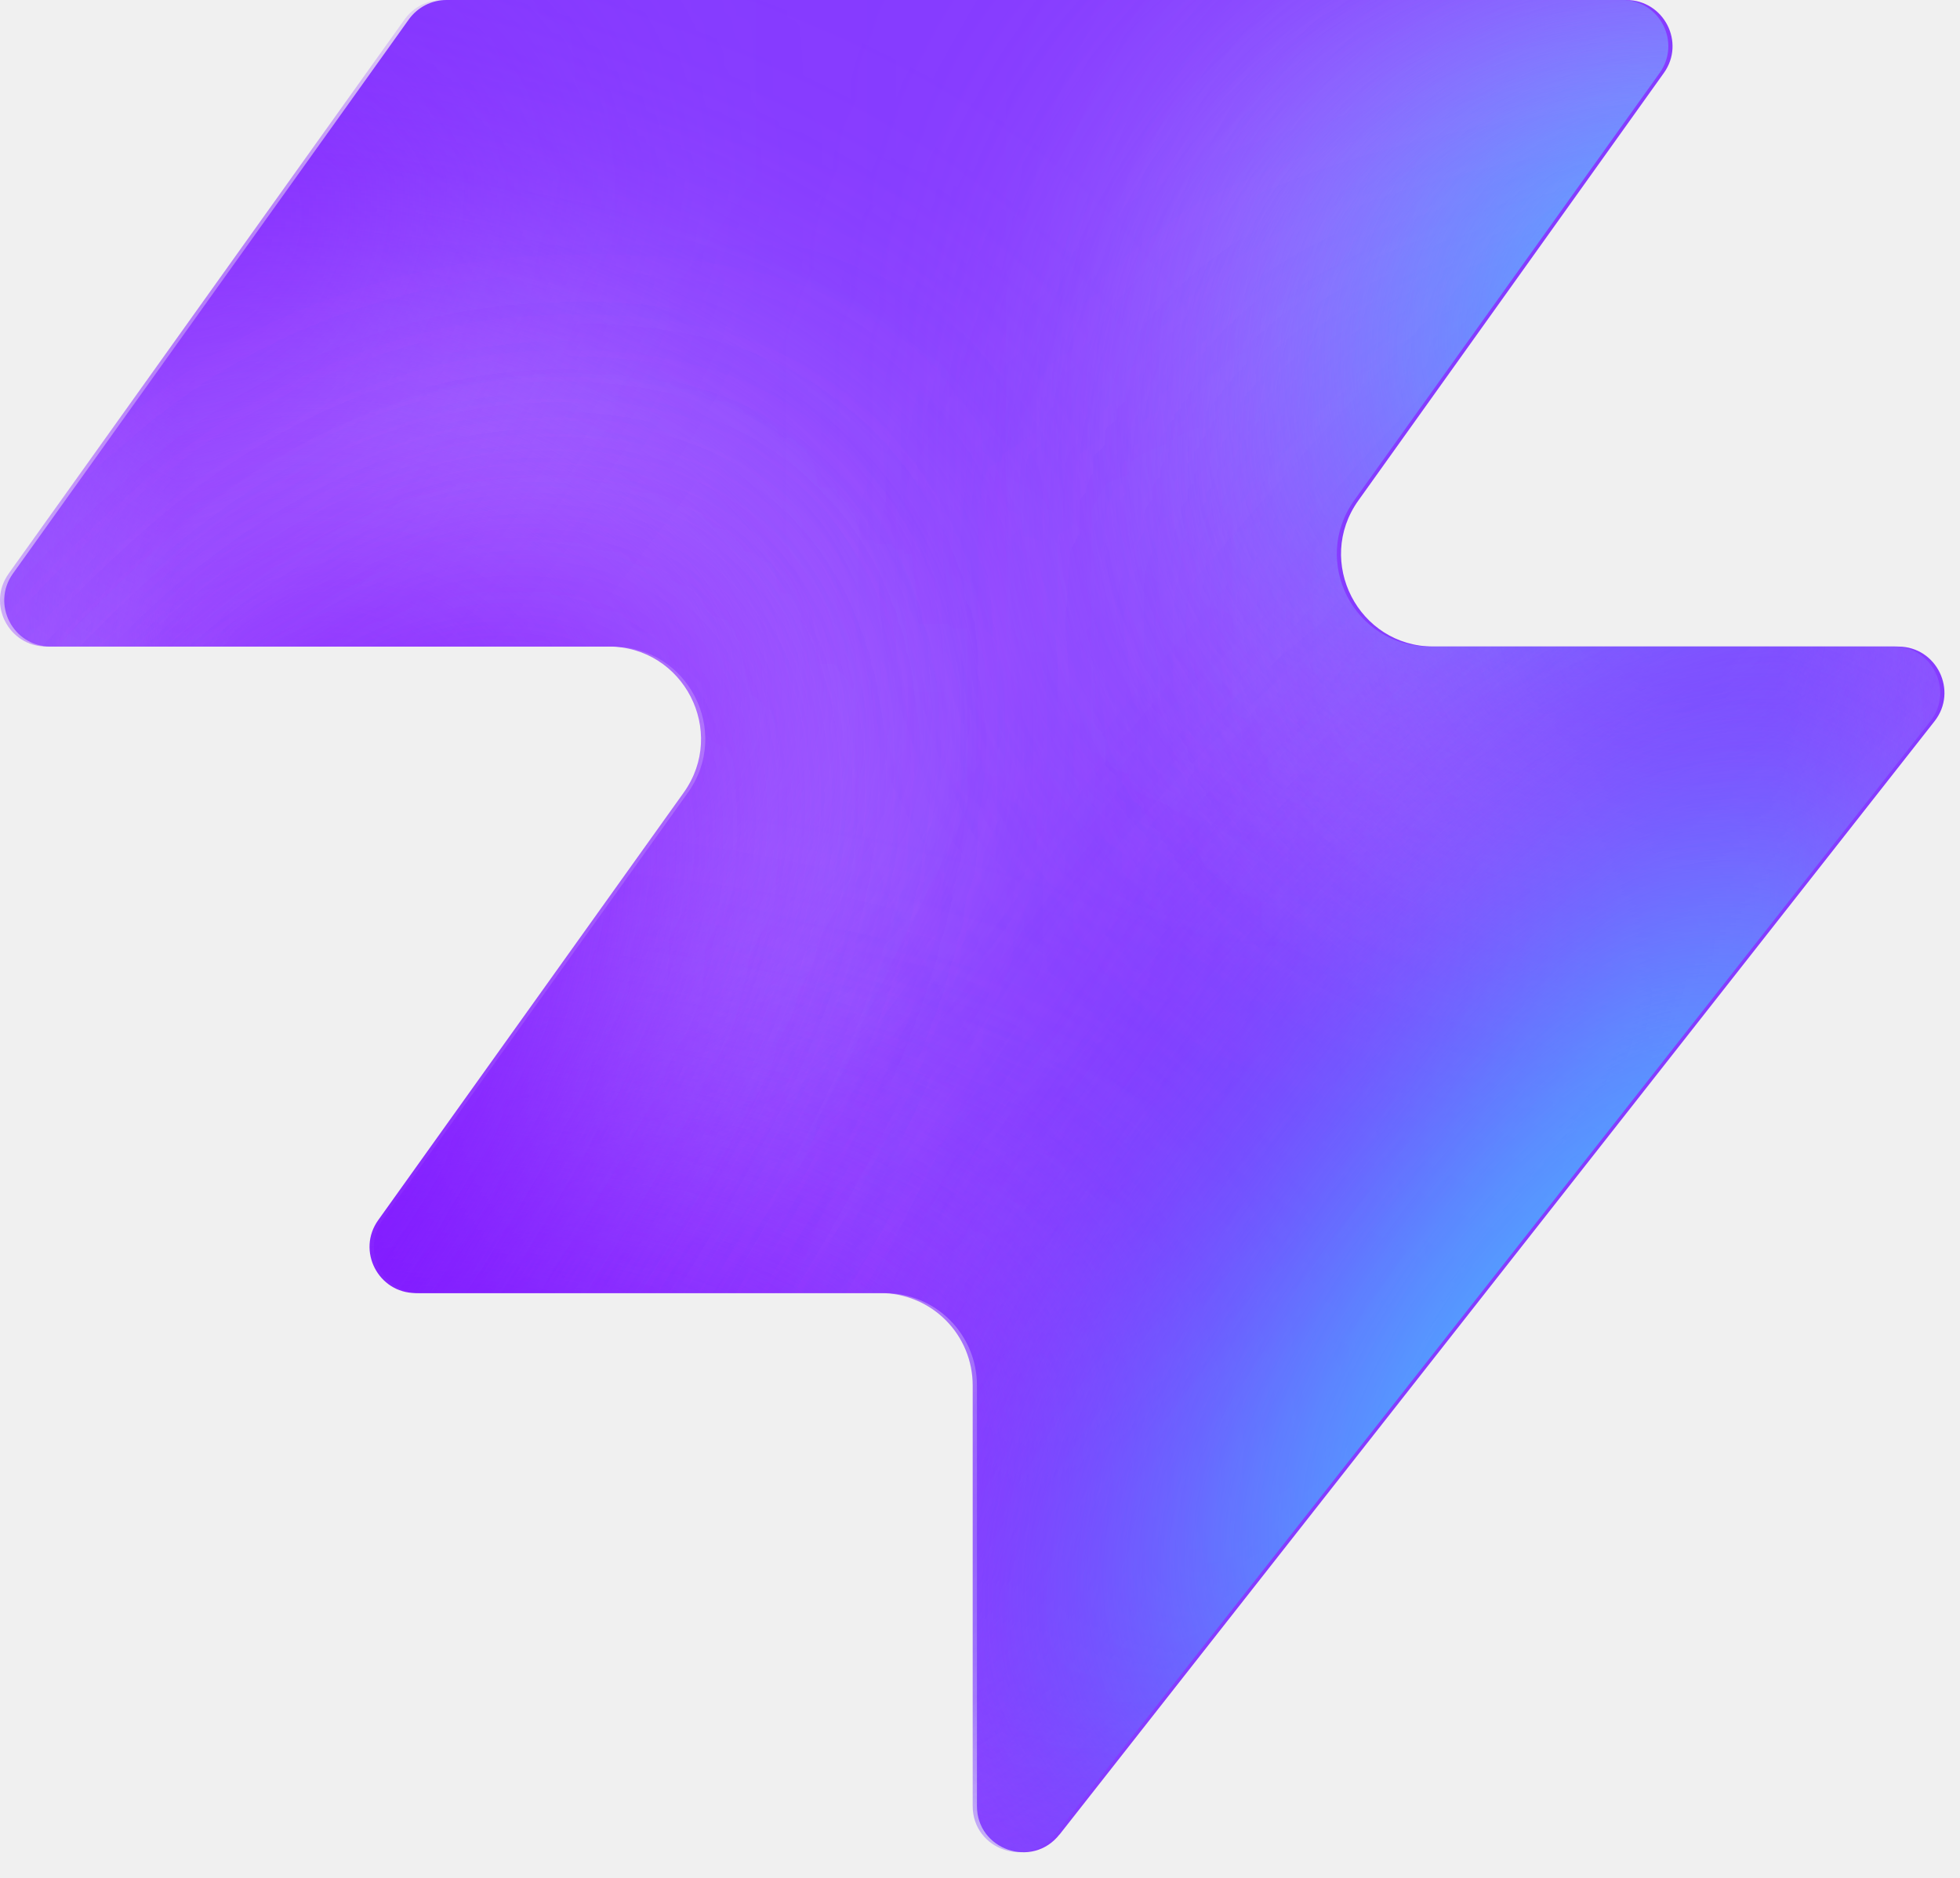
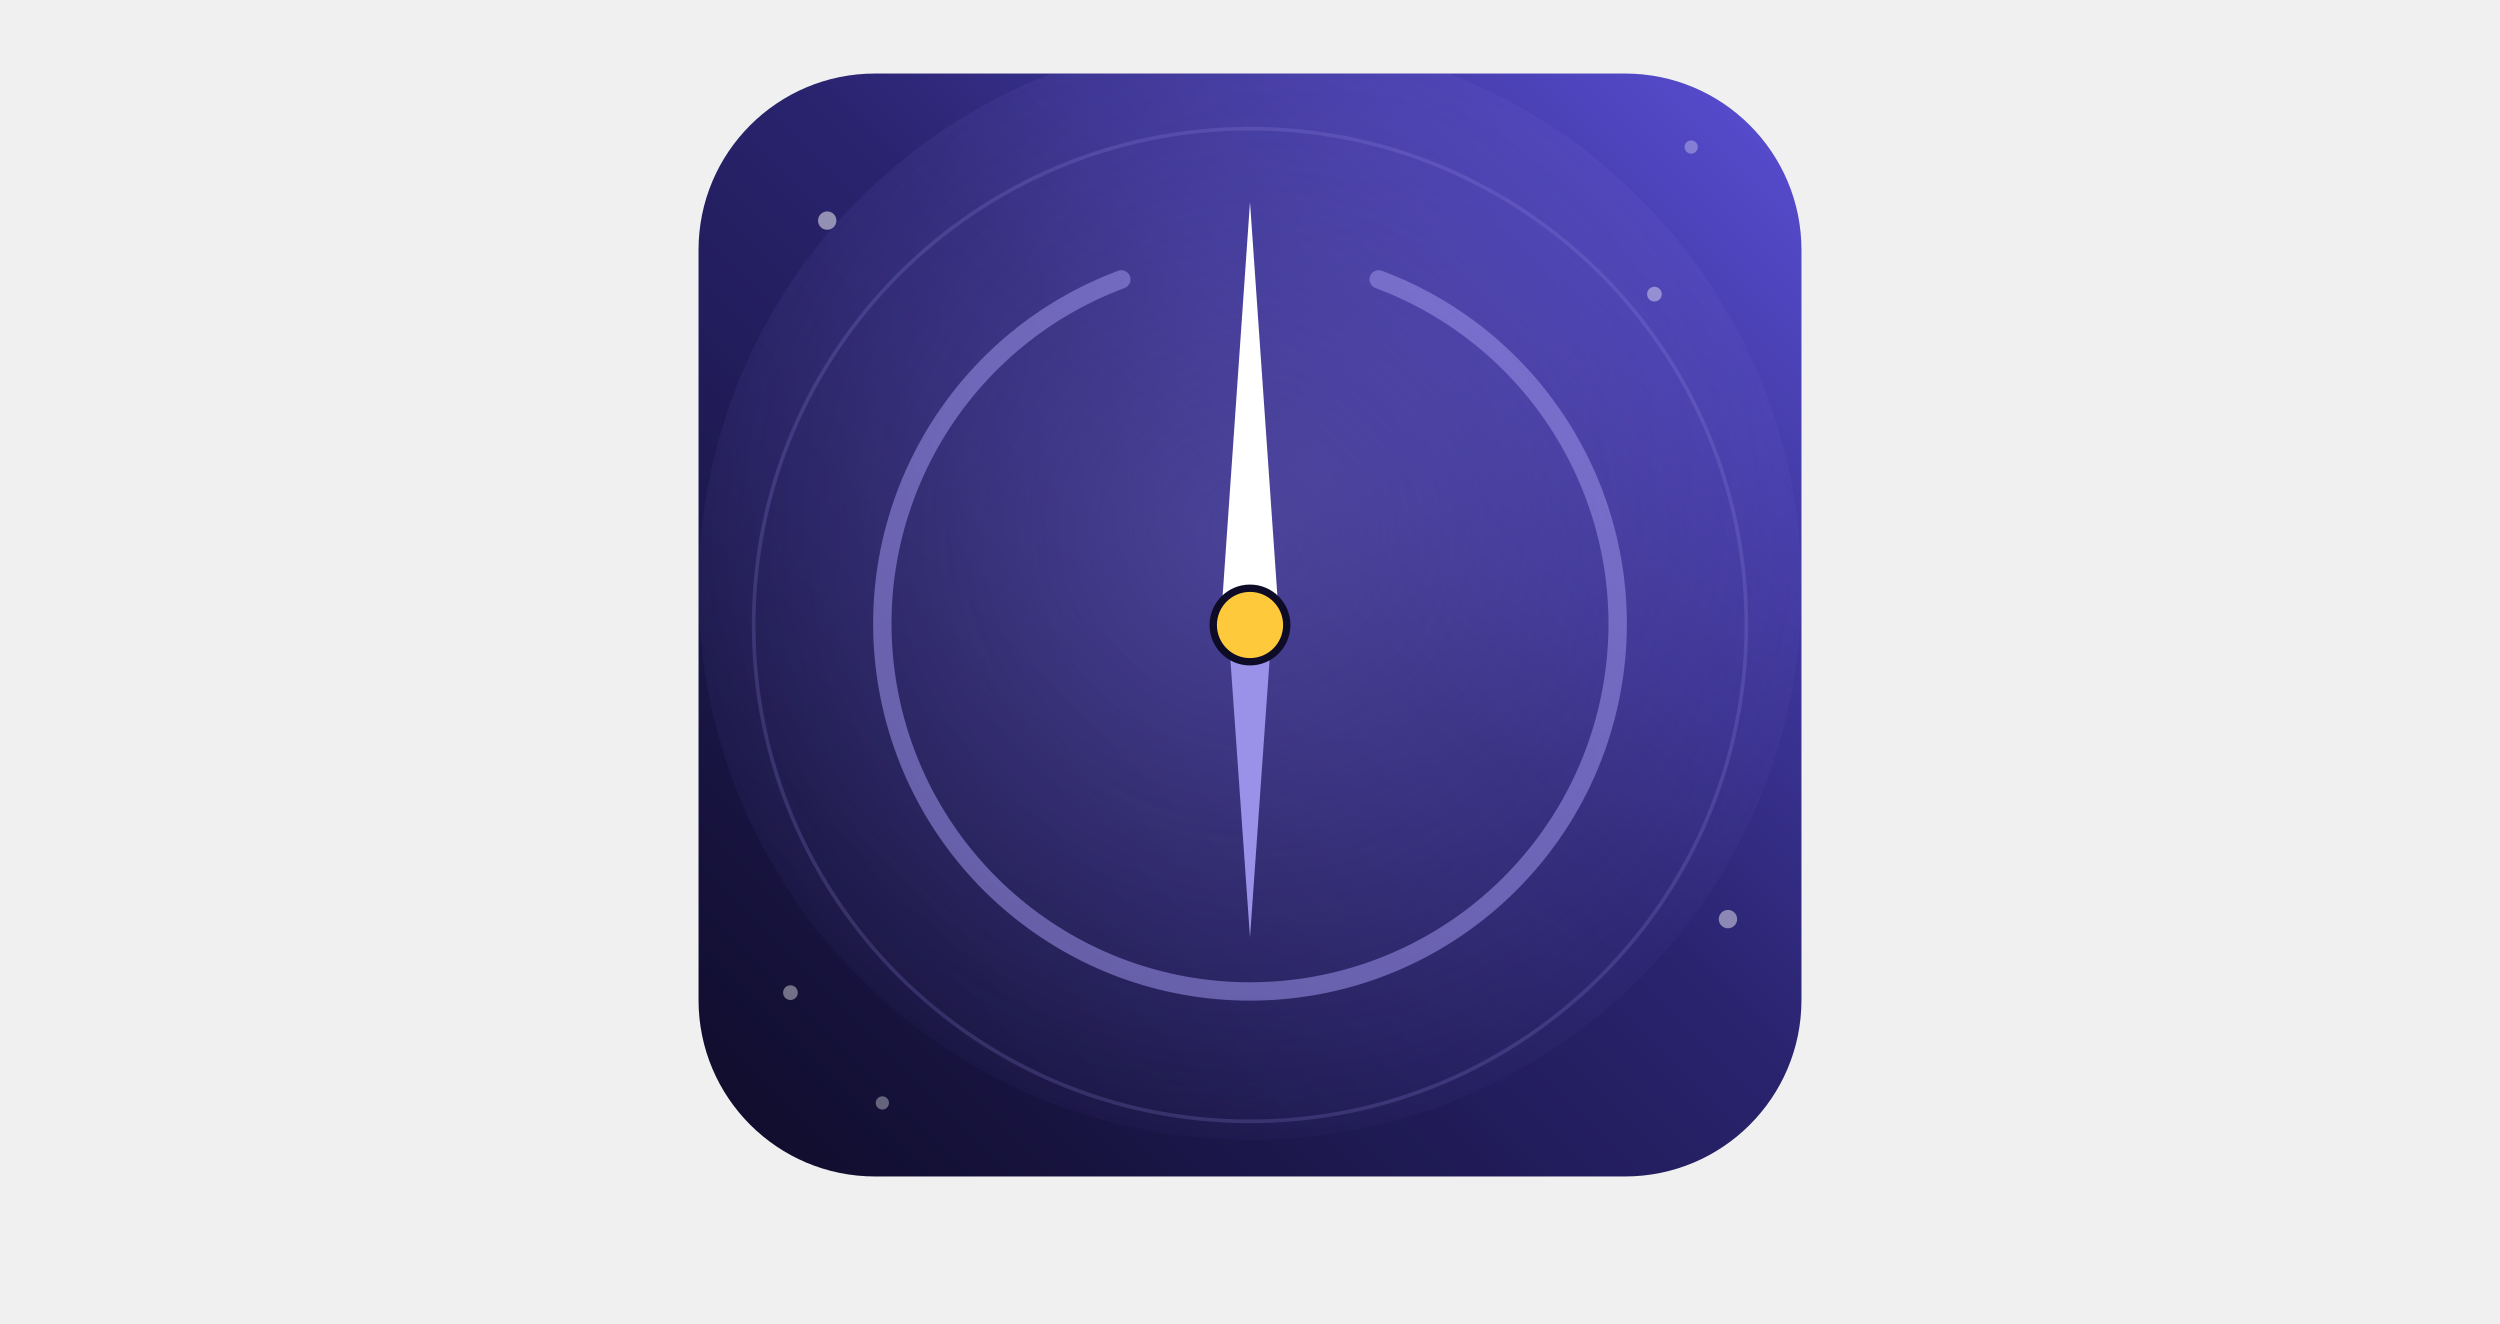
- <svg xmlns="http://www.w3.org/2000/svg" width="48" height="46" fill="none" viewBox="0 0 48 46">
-   <path fill="#863bff" d="M25.946 44.938c-.664.845-2.021.375-2.021-.698V33.937a2.26 2.26 0 0 0-2.262-2.262H10.287c-.92 0-1.456-1.04-.92-1.788l7.48-10.471c1.07-1.497 0-3.578-1.842-3.578H1.237c-.92 0-1.456-1.04-.92-1.788L10.013.474c.214-.297.556-.474.92-.474h28.894c.92 0 1.456 1.04.92 1.788l-7.48 10.471c-1.07 1.498 0 3.579 1.842 3.579h11.377c.943 0 1.473 1.088.89 1.83L25.947 44.94z" style="fill:#863bff;fill:color(display-p3 .525 .23 1);fill-opacity:1" />
-   <mask id="a" width="48" height="46" x="0" y="0" maskUnits="userSpaceOnUse" style="mask-type:alpha">
-     <path fill="#000" d="M25.842 44.938c-.664.844-2.021.375-2.021-.698V33.937a2.26 2.26 0 0 0-2.262-2.262H10.183c-.92 0-1.456-1.04-.92-1.788l7.48-10.471c1.07-1.498 0-3.579-1.842-3.579H1.133c-.92 0-1.456-1.04-.92-1.787L9.91.473c.214-.297.556-.474.92-.474h28.894c.92 0 1.456 1.04.92 1.788l-7.48 10.471c-1.07 1.498 0 3.578 1.842 3.578h11.377c.943 0 1.473 1.088.89 1.832L25.843 44.94z" style="fill:#000;fill-opacity:1" />
-   </mask>
-   <g mask="url(#a)">
-     <g filter="url(#b)">
-       <ellipse cx="5.508" cy="14.704" fill="#ede6ff" rx="5.508" ry="14.704" style="fill:#ede6ff;fill:color(display-p3 .927 .903 1);fill-opacity:1" transform="matrix(.00324 1 1 -.00324 -4.47 31.516)" />
-     </g>
-     <g filter="url(#c)">
-       <ellipse cx="10.399" cy="29.851" fill="#ede6ff" rx="10.399" ry="29.851" style="fill:#ede6ff;fill:color(display-p3 .927 .903 1);fill-opacity:1" transform="matrix(.00324 1 1 -.00324 -39.328 7.883)" />
-     </g>
-     <g filter="url(#d)">
-       <ellipse cx="5.508" cy="30.487" fill="#7e14ff" rx="5.508" ry="30.487" style="fill:#7e14ff;fill:color(display-p3 .492 .077 1);fill-opacity:1" transform="rotate(89.814 -25.913 -14.639)scale(1 -1)" />
-     </g>
-     <g filter="url(#e)">
-       <ellipse cx="5.508" cy="30.599" fill="#7e14ff" rx="5.508" ry="30.599" style="fill:#7e14ff;fill:color(display-p3 .492 .077 1);fill-opacity:1" transform="rotate(89.814 -32.644 -3.334)scale(1 -1)" />
-     </g>
-     <g filter="url(#f)">
-       <ellipse cx="5.508" cy="30.599" fill="#7e14ff" rx="5.508" ry="30.599" style="fill:#7e14ff;fill:color(display-p3 .492 .077 1);fill-opacity:1" transform="matrix(.00324 1 1 -.00324 -34.34 30.47)" />
-     </g>
-     <g filter="url(#g)">
-       <ellipse cx="14.072" cy="22.078" fill="#ede6ff" rx="14.072" ry="22.078" style="fill:#ede6ff;fill:color(display-p3 .927 .903 1);fill-opacity:1" transform="rotate(93.35 24.506 48.493)scale(-1 1)" />
-     </g>
-     <g filter="url(#h)">
-       <ellipse cx="3.47" cy="21.501" fill="#7e14ff" rx="3.47" ry="21.501" style="fill:#7e14ff;fill:color(display-p3 .492 .077 1);fill-opacity:1" transform="rotate(89.009 28.708 47.59)scale(-1 1)" />
-     </g>
-     <g filter="url(#i)">
-       <ellipse cx="3.47" cy="21.501" fill="#7e14ff" rx="3.47" ry="21.501" style="fill:#7e14ff;fill:color(display-p3 .492 .077 1);fill-opacity:1" transform="rotate(89.009 28.708 47.59)scale(-1 1)" />
-     </g>
-     <g filter="url(#j)">
-       <ellipse cx=".387" cy="8.972" fill="#7e14ff" rx="4.407" ry="29.108" style="fill:#7e14ff;fill:color(display-p3 .492 .077 1);fill-opacity:1" transform="rotate(39.51 .387 8.972)" />
-     </g>
-     <g filter="url(#k)">
-       <ellipse cx="47.523" cy="-6.092" fill="#7e14ff" rx="4.407" ry="29.108" style="fill:#7e14ff;fill:color(display-p3 .492 .077 1);fill-opacity:1" transform="rotate(37.892 47.523 -6.092)" />
-     </g>
-     <g filter="url(#l)">
-       <ellipse cx="41.412" cy="6.333" fill="#47bfff" rx="5.971" ry="9.665" style="fill:#47bfff;fill:color(display-p3 .28 .748 1);fill-opacity:1" transform="rotate(37.892 41.412 6.333)" />
-     </g>
-     <g filter="url(#m)">
-       <ellipse cx="-1.879" cy="38.332" fill="#7e14ff" rx="4.407" ry="29.108" style="fill:#7e14ff;fill:color(display-p3 .492 .077 1);fill-opacity:1" transform="rotate(37.892 -1.88 38.332)" />
-     </g>
-     <g filter="url(#n)">
-       <ellipse cx="-1.879" cy="38.332" fill="#7e14ff" rx="4.407" ry="29.108" style="fill:#7e14ff;fill:color(display-p3 .492 .077 1);fill-opacity:1" transform="rotate(37.892 -1.88 38.332)" />
-     </g>
-     <g filter="url(#o)">
-       <ellipse cx="35.651" cy="29.907" fill="#7e14ff" rx="4.407" ry="29.108" style="fill:#7e14ff;fill:color(display-p3 .492 .077 1);fill-opacity:1" transform="rotate(37.892 35.651 29.907)" />
-     </g>
-     <g filter="url(#p)">
-       <ellipse cx="38.418" cy="32.4" fill="#47bfff" rx="5.971" ry="15.297" style="fill:#47bfff;fill:color(display-p3 .28 .748 1);fill-opacity:1" transform="rotate(37.892 38.418 32.4)" />
-     </g>
+ <svg xmlns="http://www.w3.org/2000/svg" width="100%" viewBox="0 0 680 360" role="img" style="">
+   <defs>
+     <linearGradient id="bgTexture" x1="0" y1="1" x2="1" y2="0">
+       <stop offset="0%" stop-color="#0E0B27" />
+       <stop offset="55%" stop-color="#2A2470" />
+       <stop offset="100%" stop-color="#5A4FD6" />
+     </linearGradient>
+     <radialGradient id="glowTexture" cx="0.5" cy="0.45" r="0.6">
+       <stop offset="0%" stop-color="#8A7EE8" stop-opacity="0.35" />
+       <stop offset="100%" stop-color="#8A7EE8" stop-opacity="0" />
+     </radialGradient>
+     <clipPath id="clipTexture">
+       <rect x="190" y="20" width="300" height="300" rx="48" />
+     </clipPath>
+   </defs>
+   <rect x="190" y="20" width="300" height="300" rx="48" fill="url(#bgTexture)" style="stroke:none;color:rgb(0, 0, 0);stroke-width:1px;stroke-linecap:butt;stroke-linejoin:miter;opacity:1;font-family:&quot;Anthropic Sans&quot;, -apple-system, &quot;system-ui&quot;, &quot;Segoe UI&quot;, sans-serif;font-size:16px;font-weight:400;text-anchor:start;dominant-baseline:auto" />
+   <g clip-path="url(#clipTexture)" style="fill:rgb(0, 0, 0);stroke:none;color:rgb(0, 0, 0);stroke-width:1px;stroke-linecap:butt;stroke-linejoin:miter;opacity:1;font-family:&quot;Anthropic Sans&quot;, -apple-system, &quot;system-ui&quot;, &quot;Segoe UI&quot;, sans-serif;font-size:16px;font-weight:400;text-anchor:start;dominant-baseline:auto">
+     <circle cx="340" cy="160" r="150" fill="url(#glowTexture)" style="stroke:none;color:rgb(0, 0, 0);stroke-width:1px;stroke-linecap:butt;stroke-linejoin:miter;opacity:1;font-family:&quot;Anthropic Sans&quot;, -apple-system, &quot;system-ui&quot;, &quot;Segoe UI&quot;, sans-serif;font-size:16px;font-weight:400;text-anchor:start;dominant-baseline:auto" />
+     <circle cx="225" cy="60" r="2.5" fill="#FFFFFF" opacity="0.5" style="fill:rgb(255, 255, 255);stroke:none;color:rgb(0, 0, 0);stroke-width:1px;stroke-linecap:butt;stroke-linejoin:miter;opacity:0.5;font-family:&quot;Anthropic Sans&quot;, -apple-system, &quot;system-ui&quot;, &quot;Segoe UI&quot;, sans-serif;font-size:16px;font-weight:400;text-anchor:start;dominant-baseline:auto" />
+     <circle cx="450" cy="80" r="2" fill="#FFFFFF" opacity="0.4" style="fill:rgb(255, 255, 255);stroke:none;color:rgb(0, 0, 0);stroke-width:1px;stroke-linecap:butt;stroke-linejoin:miter;opacity:0.4;font-family:&quot;Anthropic Sans&quot;, -apple-system, &quot;system-ui&quot;, &quot;Segoe UI&quot;, sans-serif;font-size:16px;font-weight:400;text-anchor:start;dominant-baseline:auto" />
+     <circle cx="470" cy="250" r="2.5" fill="#FFFFFF" opacity="0.45" style="fill:rgb(255, 255, 255);stroke:none;color:rgb(0, 0, 0);stroke-width:1px;stroke-linecap:butt;stroke-linejoin:miter;opacity:0.45;font-family:&quot;Anthropic Sans&quot;, -apple-system, &quot;system-ui&quot;, &quot;Segoe UI&quot;, sans-serif;font-size:16px;font-weight:400;text-anchor:start;dominant-baseline:auto" />
+     <circle cx="215" cy="270" r="2" fill="#FFFFFF" opacity="0.4" style="fill:rgb(255, 255, 255);stroke:none;color:rgb(0, 0, 0);stroke-width:1px;stroke-linecap:butt;stroke-linejoin:miter;opacity:0.4;font-family:&quot;Anthropic Sans&quot;, -apple-system, &quot;system-ui&quot;, &quot;Segoe UI&quot;, sans-serif;font-size:16px;font-weight:400;text-anchor:start;dominant-baseline:auto" />
+     <circle cx="240" cy="300" r="1.8" fill="#FFFFFF" opacity="0.35" style="fill:rgb(255, 255, 255);stroke:none;color:rgb(0, 0, 0);stroke-width:1px;stroke-linecap:butt;stroke-linejoin:miter;opacity:0.35;font-family:&quot;Anthropic Sans&quot;, -apple-system, &quot;system-ui&quot;, &quot;Segoe UI&quot;, sans-serif;font-size:16px;font-weight:400;text-anchor:start;dominant-baseline:auto" />
+     <circle cx="460" cy="40" r="1.8" fill="#FFFFFF" opacity="0.3" style="fill:rgb(255, 255, 255);stroke:none;color:rgb(0, 0, 0);stroke-width:1px;stroke-linecap:butt;stroke-linejoin:miter;opacity:0.3;font-family:&quot;Anthropic Sans&quot;, -apple-system, &quot;system-ui&quot;, &quot;Segoe UI&quot;, sans-serif;font-size:16px;font-weight:400;text-anchor:start;dominant-baseline:auto" />
+     <circle cx="340" cy="170" r="135" fill="none" stroke="#9A92E8" stroke-width="1" opacity="0.2" style="fill:none;stroke:rgb(154, 146, 232);color:rgb(0, 0, 0);stroke-width:1px;stroke-linecap:butt;stroke-linejoin:miter;opacity:0.2;font-family:&quot;Anthropic Sans&quot;, -apple-system, &quot;system-ui&quot;, &quot;Segoe UI&quot;, sans-serif;font-size:16px;font-weight:400;text-anchor:start;dominant-baseline:auto" />
  </g>
-   <defs>
-     <filter id="b" width="60.045" height="41.654" x="-19.77" y="16.149" color-interpolation-filters="sRGB" filterUnits="userSpaceOnUse">
-       <feFlood flood-opacity="0" result="BackgroundImageFix" />
-       <feBlend in="SourceGraphic" in2="BackgroundImageFix" result="shape" />
-       <feGaussianBlur result="effect1_foregroundBlur_2002_17158" stdDeviation="7.659" />
-     </filter>
-     <filter id="c" width="90.34" height="51.437" x="-54.613" y="-7.533" color-interpolation-filters="sRGB" filterUnits="userSpaceOnUse">
-       <feFlood flood-opacity="0" result="BackgroundImageFix" />
-       <feBlend in="SourceGraphic" in2="BackgroundImageFix" result="shape" />
-       <feGaussianBlur result="effect1_foregroundBlur_2002_17158" stdDeviation="7.659" />
-     </filter>
-     <filter id="d" width="79.355" height="29.4" x="-49.64" y="2.03" color-interpolation-filters="sRGB" filterUnits="userSpaceOnUse">
-       <feFlood flood-opacity="0" result="BackgroundImageFix" />
-       <feBlend in="SourceGraphic" in2="BackgroundImageFix" result="shape" />
-       <feGaussianBlur result="effect1_foregroundBlur_2002_17158" stdDeviation="4.596" />
-     </filter>
-     <filter id="e" width="79.579" height="29.4" x="-45.045" y="20.029" color-interpolation-filters="sRGB" filterUnits="userSpaceOnUse">
-       <feFlood flood-opacity="0" result="BackgroundImageFix" />
-       <feBlend in="SourceGraphic" in2="BackgroundImageFix" result="shape" />
-       <feGaussianBlur result="effect1_foregroundBlur_2002_17158" stdDeviation="4.596" />
-     </filter>
-     <filter id="f" width="79.579" height="29.4" x="-43.513" y="21.178" color-interpolation-filters="sRGB" filterUnits="userSpaceOnUse">
-       <feFlood flood-opacity="0" result="BackgroundImageFix" />
-       <feBlend in="SourceGraphic" in2="BackgroundImageFix" result="shape" />
-       <feGaussianBlur result="effect1_foregroundBlur_2002_17158" stdDeviation="4.596" />
-     </filter>
-     <filter id="g" width="74.749" height="58.852" x="15.756" y="-17.901" color-interpolation-filters="sRGB" filterUnits="userSpaceOnUse">
-       <feFlood flood-opacity="0" result="BackgroundImageFix" />
-       <feBlend in="SourceGraphic" in2="BackgroundImageFix" result="shape" />
-       <feGaussianBlur result="effect1_foregroundBlur_2002_17158" stdDeviation="7.659" />
-     </filter>
-     <filter id="h" width="61.377" height="25.362" x="23.548" y="2.284" color-interpolation-filters="sRGB" filterUnits="userSpaceOnUse">
-       <feFlood flood-opacity="0" result="BackgroundImageFix" />
-       <feBlend in="SourceGraphic" in2="BackgroundImageFix" result="shape" />
-       <feGaussianBlur result="effect1_foregroundBlur_2002_17158" stdDeviation="4.596" />
-     </filter>
-     <filter id="i" width="61.377" height="25.362" x="23.548" y="2.284" color-interpolation-filters="sRGB" filterUnits="userSpaceOnUse">
-       <feFlood flood-opacity="0" result="BackgroundImageFix" />
-       <feBlend in="SourceGraphic" in2="BackgroundImageFix" result="shape" />
-       <feGaussianBlur result="effect1_foregroundBlur_2002_17158" stdDeviation="4.596" />
-     </filter>
-     <filter id="j" width="56.045" height="63.649" x="-27.636" y="-22.853" color-interpolation-filters="sRGB" filterUnits="userSpaceOnUse">
-       <feFlood flood-opacity="0" result="BackgroundImageFix" />
-       <feBlend in="SourceGraphic" in2="BackgroundImageFix" result="shape" />
-       <feGaussianBlur result="effect1_foregroundBlur_2002_17158" stdDeviation="4.596" />
-     </filter>
-     <filter id="k" width="54.814" height="64.646" x="20.116" y="-38.415" color-interpolation-filters="sRGB" filterUnits="userSpaceOnUse">
-       <feFlood flood-opacity="0" result="BackgroundImageFix" />
-       <feBlend in="SourceGraphic" in2="BackgroundImageFix" result="shape" />
-       <feGaussianBlur result="effect1_foregroundBlur_2002_17158" stdDeviation="4.596" />
-     </filter>
-     <filter id="l" width="33.541" height="35.313" x="24.641" y="-11.323" color-interpolation-filters="sRGB" filterUnits="userSpaceOnUse">
-       <feFlood flood-opacity="0" result="BackgroundImageFix" />
-       <feBlend in="SourceGraphic" in2="BackgroundImageFix" result="shape" />
-       <feGaussianBlur result="effect1_foregroundBlur_2002_17158" stdDeviation="4.596" />
-     </filter>
-     <filter id="m" width="54.814" height="64.646" x="-29.286" y="6.009" color-interpolation-filters="sRGB" filterUnits="userSpaceOnUse">
-       <feFlood flood-opacity="0" result="BackgroundImageFix" />
-       <feBlend in="SourceGraphic" in2="BackgroundImageFix" result="shape" />
-       <feGaussianBlur result="effect1_foregroundBlur_2002_17158" stdDeviation="4.596" />
-     </filter>
-     <filter id="n" width="54.814" height="64.646" x="-29.286" y="6.009" color-interpolation-filters="sRGB" filterUnits="userSpaceOnUse">
-       <feFlood flood-opacity="0" result="BackgroundImageFix" />
-       <feBlend in="SourceGraphic" in2="BackgroundImageFix" result="shape" />
-       <feGaussianBlur result="effect1_foregroundBlur_2002_17158" stdDeviation="4.596" />
-     </filter>
-     <filter id="o" width="54.814" height="64.646" x="8.244" y="-2.416" color-interpolation-filters="sRGB" filterUnits="userSpaceOnUse">
-       <feFlood flood-opacity="0" result="BackgroundImageFix" />
-       <feBlend in="SourceGraphic" in2="BackgroundImageFix" result="shape" />
-       <feGaussianBlur result="effect1_foregroundBlur_2002_17158" stdDeviation="4.596" />
-     </filter>
-     <filter id="p" width="39.409" height="43.623" x="18.713" y="10.588" color-interpolation-filters="sRGB" filterUnits="userSpaceOnUse">
-       <feFlood flood-opacity="0" result="BackgroundImageFix" />
-       <feBlend in="SourceGraphic" in2="BackgroundImageFix" result="shape" />
-       <feGaussianBlur result="effect1_foregroundBlur_2002_17158" stdDeviation="4.596" />
-     </filter>
-   </defs>
+   <path d="M375,76 A100,100 0 1,1 305,76" fill="none" stroke="#9A92E8" stroke-width="5" stroke-linecap="round" opacity="0.55" style="fill:none;stroke:rgb(154, 146, 232);color:rgb(0, 0, 0);stroke-width:5px;stroke-linecap:round;stroke-linejoin:miter;opacity:0.55;font-family:&quot;Anthropic Sans&quot;, -apple-system, &quot;system-ui&quot;, &quot;Segoe UI&quot;, sans-serif;font-size:16px;font-weight:400;text-anchor:start;dominant-baseline:auto" />
+   <polygon points="340,55 348,170 340,180 332,170" fill="#FFFFFF" style="fill:rgb(255, 255, 255);stroke:none;color:rgb(0, 0, 0);stroke-width:1px;stroke-linecap:butt;stroke-linejoin:miter;opacity:1;font-family:&quot;Anthropic Sans&quot;, -apple-system, &quot;system-ui&quot;, &quot;Segoe UI&quot;, sans-serif;font-size:16px;font-weight:400;text-anchor:start;dominant-baseline:auto" />
+   <polygon points="340,255 346,170 340,162 334,170" fill="#9A92E8" style="fill:rgb(154, 146, 232);stroke:none;color:rgb(0, 0, 0);stroke-width:1px;stroke-linecap:butt;stroke-linejoin:miter;opacity:1;font-family:&quot;Anthropic Sans&quot;, -apple-system, &quot;system-ui&quot;, &quot;Segoe UI&quot;, sans-serif;font-size:16px;font-weight:400;text-anchor:start;dominant-baseline:auto" />
+   <circle cx="340" cy="170" r="10" fill="#FFC93C" style="fill:rgb(255, 201, 60);stroke:none;color:rgb(0, 0, 0);stroke-width:1px;stroke-linecap:butt;stroke-linejoin:miter;opacity:1;font-family:&quot;Anthropic Sans&quot;, -apple-system, &quot;system-ui&quot;, &quot;Segoe UI&quot;, sans-serif;font-size:16px;font-weight:400;text-anchor:start;dominant-baseline:auto" />
+   <circle cx="340" cy="170" r="10" fill="none" stroke="#0E0B27" stroke-width="2" style="fill:none;stroke:rgb(14, 11, 39);color:rgb(0, 0, 0);stroke-width:2px;stroke-linecap:butt;stroke-linejoin:miter;opacity:1;font-family:&quot;Anthropic Sans&quot;, -apple-system, &quot;system-ui&quot;, &quot;Segoe UI&quot;, sans-serif;font-size:16px;font-weight:400;text-anchor:start;dominant-baseline:auto" />
</svg>
